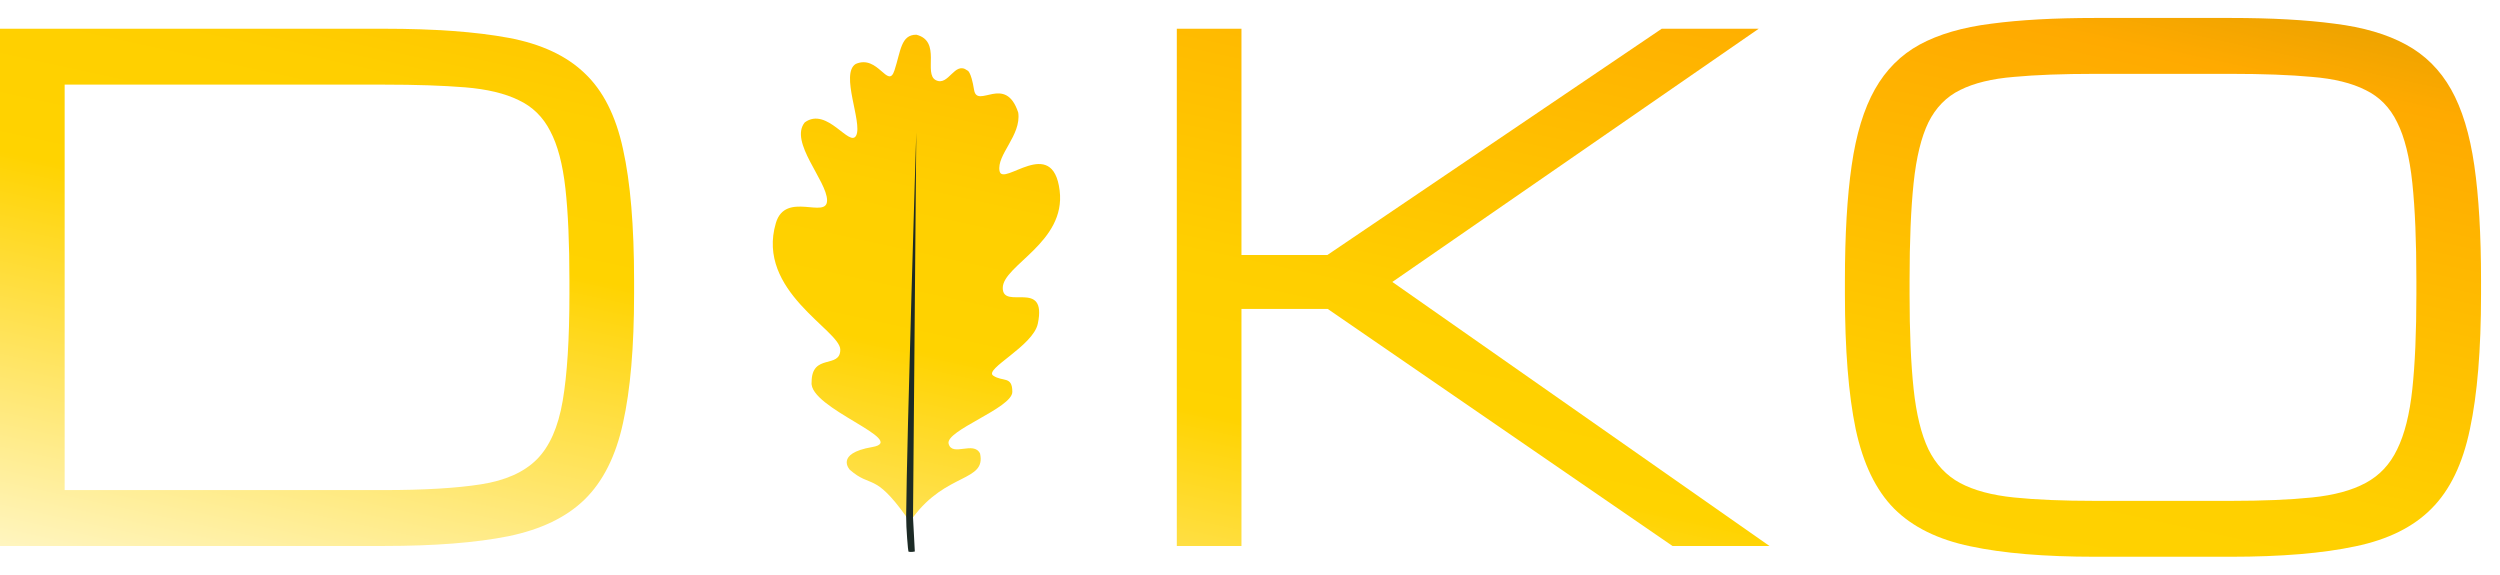
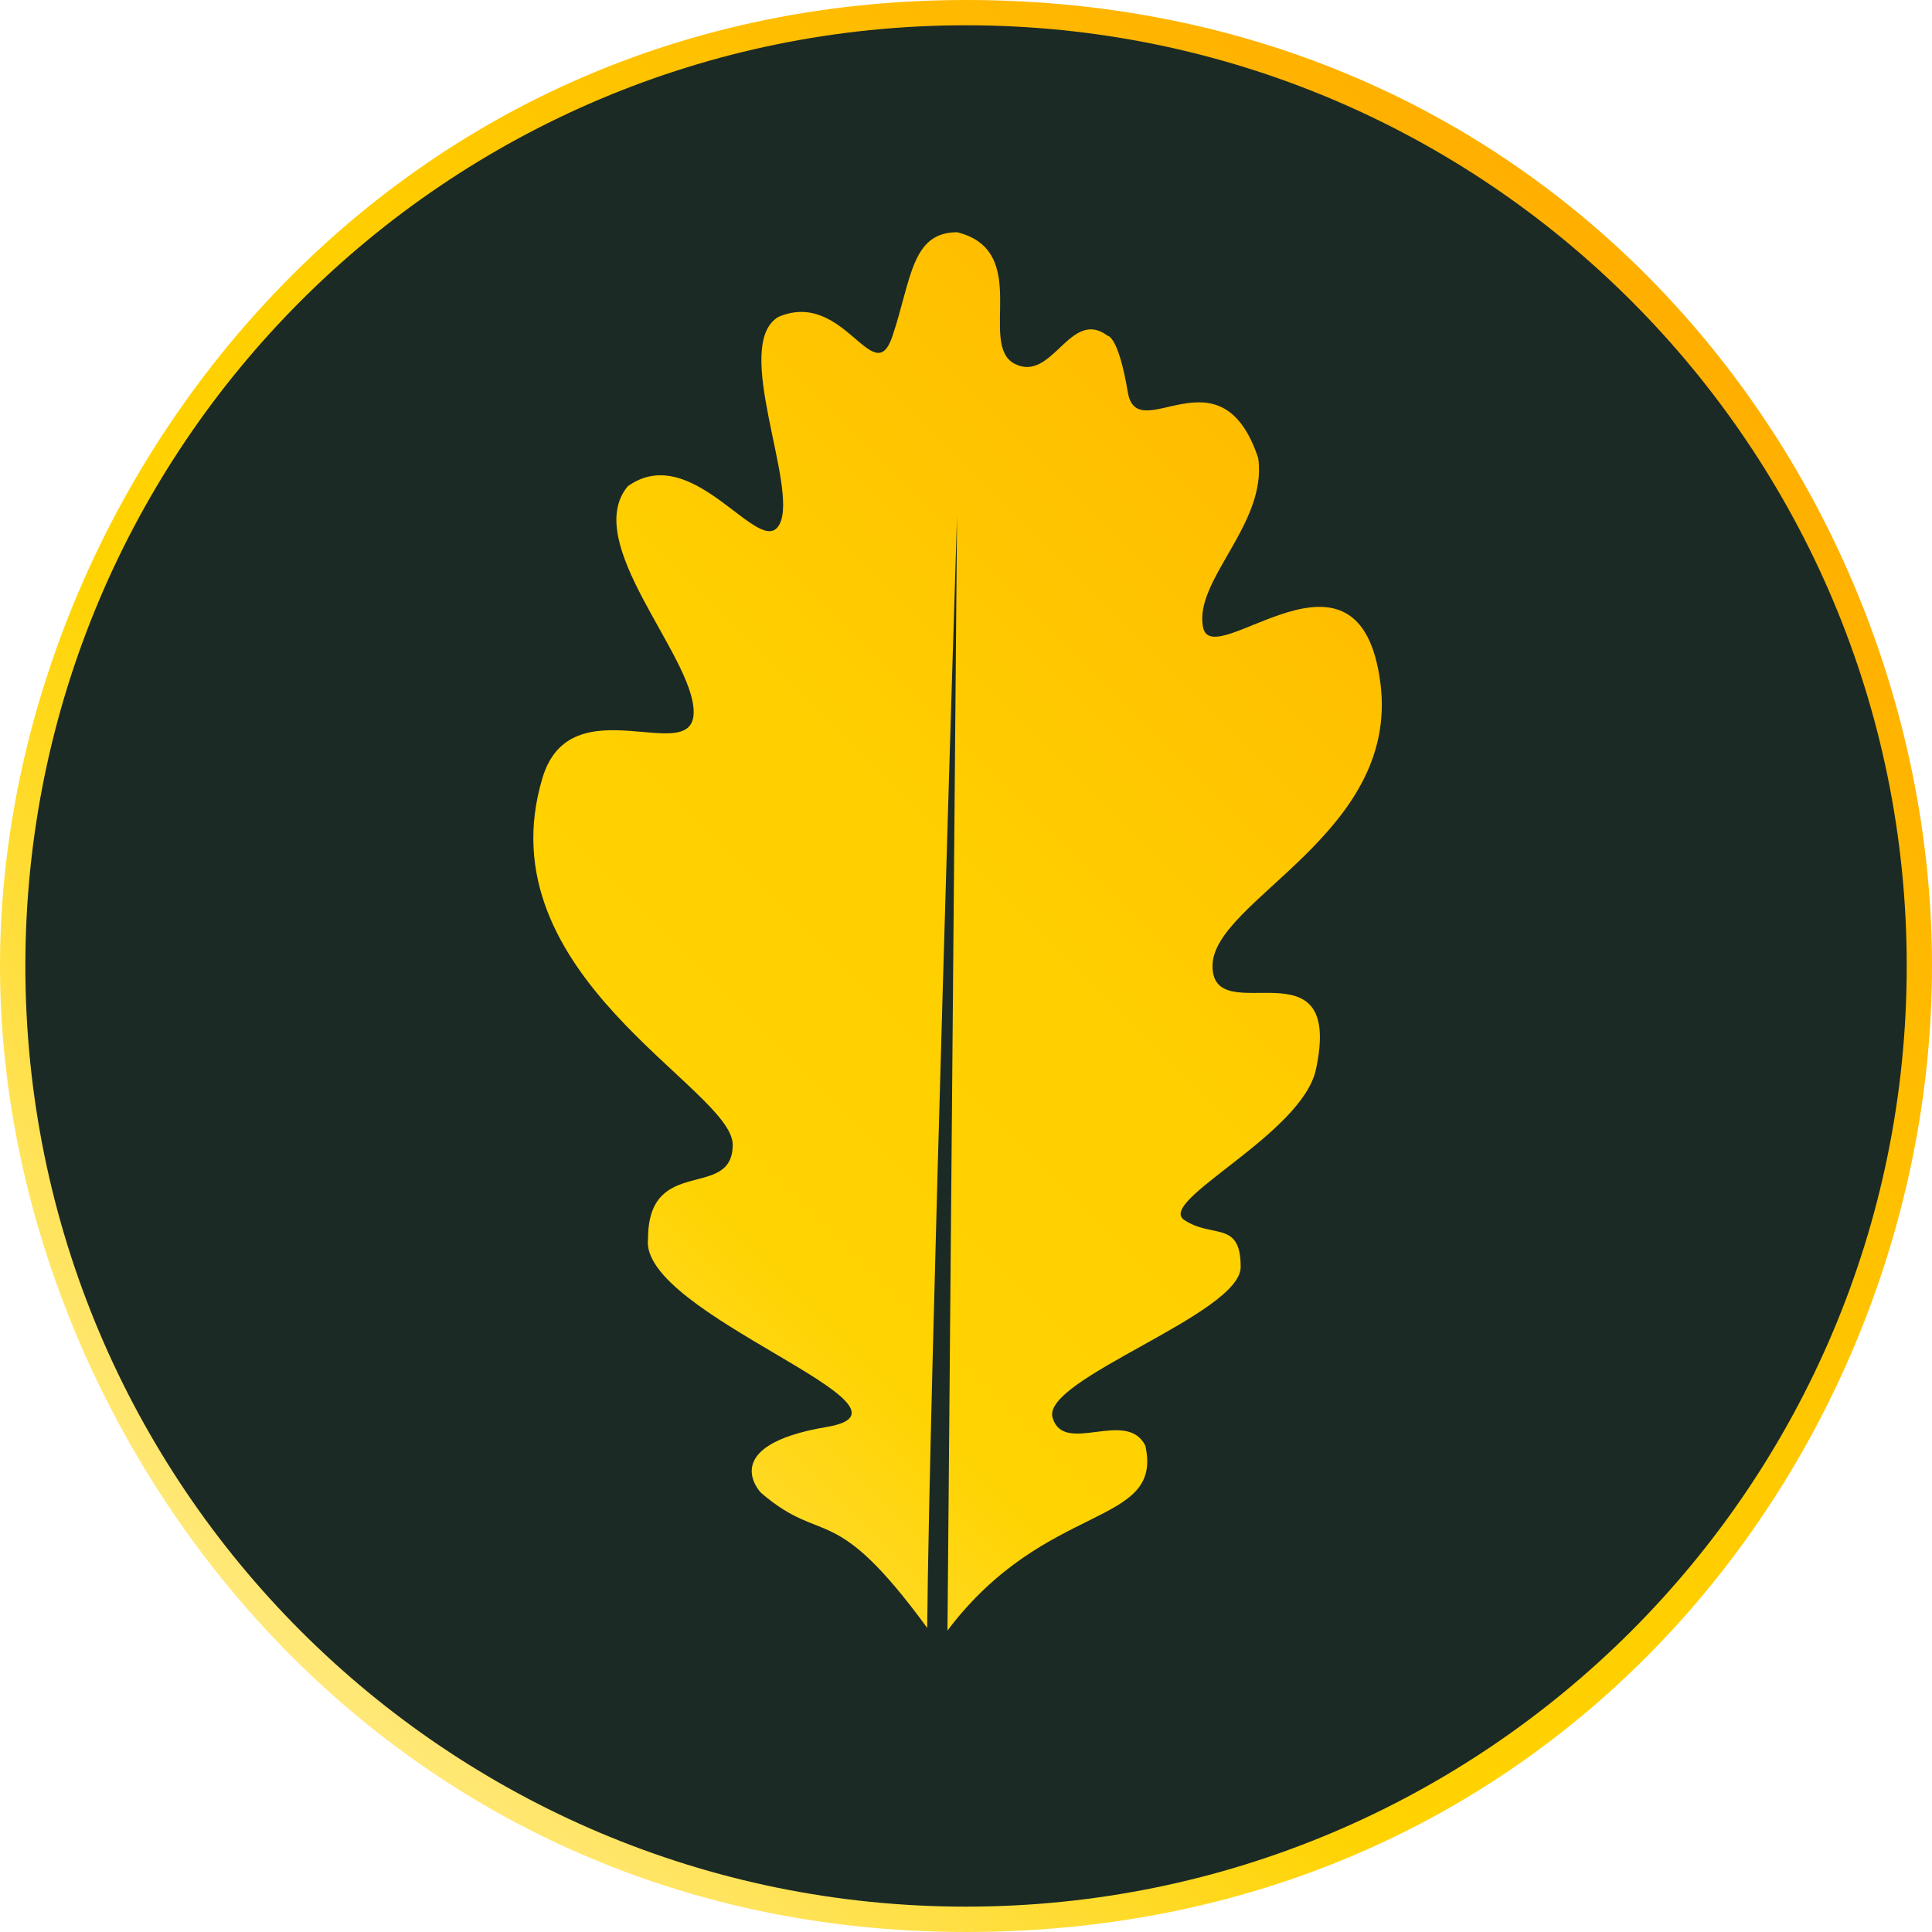
- <svg xmlns="http://www.w3.org/2000/svg" width="87" height="20" viewBox="0 0 87 20" fill="none">
-   <g id="Vector">
-     <path d="M0 19V1H13.359C15.117 1 16.562 1.105 17.695 1.316C18.828 1.527 19.711 1.938 20.344 2.547C20.984 3.148 21.43 4.027 21.68 5.184C21.938 6.34 22.066 7.867 22.066 9.766V10.234C22.066 12.07 21.938 13.566 21.68 14.723C21.43 15.871 20.984 16.758 20.344 17.383C19.711 18 18.828 18.426 17.695 18.66C16.562 18.887 15.117 19 13.359 19H0ZM2.25 17.055H13.359C14.758 17.055 15.883 16.988 16.734 16.855C17.586 16.723 18.234 16.434 18.68 15.988C19.125 15.543 19.426 14.863 19.582 13.949C19.738 13.035 19.816 11.797 19.816 10.234V9.766C19.816 8.469 19.77 7.398 19.676 6.555C19.582 5.711 19.406 5.047 19.148 4.562C18.898 4.07 18.531 3.711 18.047 3.484C17.57 3.25 16.949 3.102 16.184 3.039C15.418 2.977 14.477 2.945 13.359 2.945H2.25V17.055Z" fill="url(#paint0_linear_6004_4830)" />
-     <path d="M40.953 19V1H43.203V8.875H46.191L57.828 1H61.203L48.453 9.812L61.578 19H58.203L46.203 10.75H43.203V19H40.953Z" fill="url(#paint1_linear_6004_4830)" />
-     <path d="M72.91 19.375C71.152 19.375 69.707 19.254 68.574 19.012C67.441 18.777 66.555 18.34 65.914 17.699C65.281 17.059 64.836 16.137 64.578 14.934C64.328 13.73 64.203 12.164 64.203 10.234V9.766C64.203 8.172 64.281 6.836 64.438 5.758C64.594 4.672 64.863 3.789 65.246 3.109C65.629 2.43 66.148 1.91 66.805 1.551C67.469 1.191 68.301 0.949 69.301 0.824C70.301 0.691 71.504 0.625 72.91 0.625H77.633C79.039 0.625 80.242 0.691 81.242 0.824C82.242 0.949 83.07 1.191 83.727 1.551C84.391 1.91 84.914 2.43 85.297 3.109C85.68 3.789 85.949 4.672 86.106 5.758C86.262 6.836 86.34 8.172 86.34 9.766V10.234C86.34 12.164 86.211 13.73 85.953 14.934C85.703 16.137 85.258 17.059 84.617 17.699C83.984 18.34 83.102 18.777 81.969 19.012C80.836 19.254 79.391 19.375 77.633 19.375H72.91ZM72.91 17.43H77.633C78.75 17.43 79.691 17.391 80.457 17.312C81.223 17.234 81.844 17.066 82.32 16.809C82.805 16.551 83.172 16.16 83.422 15.637C83.68 15.113 83.856 14.414 83.949 13.539C84.043 12.664 84.09 11.562 84.09 10.234V9.766C84.09 8.391 84.043 7.258 83.949 6.367C83.856 5.477 83.68 4.773 83.422 4.258C83.172 3.742 82.805 3.367 82.32 3.133C81.844 2.891 81.223 2.738 80.457 2.676C79.691 2.605 78.75 2.57 77.633 2.57H72.91C71.793 2.57 70.852 2.605 70.086 2.676C69.32 2.738 68.695 2.891 68.211 3.133C67.734 3.367 67.367 3.742 67.109 4.258C66.859 4.773 66.688 5.477 66.594 6.367C66.5 7.258 66.453 8.391 66.453 9.766V10.234C66.453 11.562 66.5 12.664 66.594 13.539C66.688 14.414 66.859 15.113 67.109 15.637C67.367 16.16 67.734 16.551 68.211 16.809C68.695 17.066 69.32 17.234 70.086 17.312C70.852 17.391 71.793 17.43 72.91 17.43Z" fill="url(#paint2_linear_6004_4830)" />
-     <path d="M29.78 2.225C30.558 1.886 30.905 3.129 31.127 2.451C31.349 1.773 31.349 1.208 31.889 1.208C32.776 1.434 32.124 2.564 32.568 2.79C33.012 3.016 33.218 2.112 33.661 2.451C33.661 2.451 33.788 2.451 33.898 3.129C34.009 3.807 34.992 2.564 35.435 3.92C35.546 4.711 34.674 5.389 34.785 5.954C34.897 6.519 36.636 4.679 36.876 6.632C37.099 8.44 34.896 9.231 34.896 10.021C34.896 10.812 36.449 9.683 36.116 11.264C35.952 12.046 34.231 12.846 34.564 13.072C34.896 13.298 35.229 13.072 35.229 13.637C35.229 14.202 32.883 14.983 33.012 15.445C33.141 15.908 33.884 15.332 34.106 15.784C34.321 16.77 32.933 16.437 31.773 18.004C31.737 18.053 31.701 18.104 31.665 18.157C31.62 18.093 31.576 18.031 31.534 17.972C30.417 16.417 30.323 17.003 29.575 16.349C29.575 16.349 29.037 15.784 30.351 15.558C31.665 15.332 28.134 14.202 28.244 13.298C28.245 12.281 29.242 12.846 29.242 12.168C29.242 11.49 26.299 10.134 27 7.762C27.334 6.632 28.784 7.649 28.782 6.971C28.781 6.293 27.453 4.937 28.006 4.259C28.783 3.694 29.575 5.163 29.797 4.711C30.018 4.259 29.228 2.564 29.78 2.225Z" fill="url(#paint3_linear_6004_4830)" />
-     <path d="M31.887 4.609L31.773 18.004L31.836 19.192C31.836 19.192 31.709 19.225 31.614 19.195C31.602 19.192 31.531 18.381 31.534 17.972C31.557 15.216 31.887 4.609 31.887 4.609Z" fill="#1C2A25" />
-   </g>
+ <svg xmlns="http://www.w3.org/2000/svg" width="24" height="24" viewBox="0 0 24 24" fill="none">
+   <path d="M24 12C24 17.959 19.428 24 12 24C4.572 24 0 17.726 3.42209e-09 12C6.84418e-09 6.274 4.571 0 12 0C19.429 0 24 6.04 24 12Z" fill="url(#paint0_linear_6003_41373)" />
+   <path d="M23.686 12C23.686 18.454 18.454 23.685 12 23.685C5.547 23.685 0.315 18.454 0.315 12C0.315 5.546 5.547 0.314 12 0.314C18.454 0.314 23.686 5.546 23.686 12Z" fill="#1C2A25" />
+   <path d="M9.669 3.937C10.489 3.586 10.855 4.872 11.088 4.171C11.322 3.469 11.322 2.885 11.891 2.885C12.826 3.119 12.139 4.287 12.608 4.521C13.076 4.755 13.293 3.82 13.76 4.171C13.76 4.171 13.893 4.171 14.01 4.872C14.127 5.573 15.162 4.287 15.63 5.69C15.746 6.508 14.827 7.209 14.945 7.793C15.062 8.377 16.895 6.475 17.149 8.494C17.383 10.364 15.062 11.182 15.062 12C15.062 12.818 16.698 11.649 16.347 13.285C16.174 14.093 14.361 14.921 14.711 15.155C15.062 15.389 15.412 15.155 15.412 15.739C15.412 16.323 12.939 17.131 13.075 17.609C13.211 18.087 13.995 17.492 14.228 17.959C14.455 18.979 12.992 18.634 11.77 20.255C11.732 20.306 11.693 20.358 11.655 20.413C11.608 20.346 11.562 20.283 11.518 20.222C10.341 18.614 10.241 19.22 9.453 18.544C9.453 18.544 8.886 17.959 10.271 17.726C11.655 17.492 7.934 16.323 8.05 15.389C8.051 14.337 9.102 14.921 9.102 14.22C9.102 13.519 6 12.117 6.739 9.663C7.09 8.494 8.619 9.546 8.617 8.845C8.616 8.144 7.216 6.741 7.799 6.04C8.618 5.456 9.453 6.975 9.686 6.508C9.92 6.04 9.087 4.287 9.669 3.937Z" fill="url(#paint1_linear_6003_41373)" />
+   <path d="M11.889 6.403L11.77 20.255L11.764 20.89C11.764 20.89 11.63 20.924 11.531 20.893C11.518 20.889 11.514 20.645 11.518 20.222C11.542 17.372 11.889 6.403 11.889 6.403Z" fill="#1C2A25" />
  <defs>
-     <linearGradient id="paint0_linear_6004_4830" x1="86.34" y1="0.625" x2="78.563" y2="36.436" gradientUnits="userSpaceOnUse">
+     <linearGradient id="paint0_linear_6003_41373" x1="24" y1="-7.15256e-07" x2="7.15256e-07" y2="24" gradientUnits="userSpaceOnUse">
      <stop stop-color="#E5A000" />
      <stop offset="0.098" stop-color="#FFAA00" />
      <stop offset="0.478" stop-color="#FFCF00" />
      <stop offset="0.623" stop-color="#FFD300" />
      <stop offset="1" stop-color="#FFF6C5" />
    </linearGradient>
-     <linearGradient id="paint1_linear_6004_4830" x1="86.34" y1="0.625" x2="78.563" y2="36.436" gradientUnits="userSpaceOnUse">
-       <stop stop-color="#E5A000" />
-       <stop offset="0.098" stop-color="#FFAA00" />
-       <stop offset="0.478" stop-color="#FFCF00" />
-       <stop offset="0.623" stop-color="#FFD300" />
-       <stop offset="1" stop-color="#FFF6C5" />
-     </linearGradient>
-     <linearGradient id="paint2_linear_6004_4830" x1="86.34" y1="0.625" x2="78.563" y2="36.436" gradientUnits="userSpaceOnUse">
-       <stop stop-color="#E5A000" />
-       <stop offset="0.098" stop-color="#FFAA00" />
-       <stop offset="0.478" stop-color="#FFCF00" />
-       <stop offset="0.623" stop-color="#FFD300" />
-       <stop offset="1" stop-color="#FFF6C5" />
-     </linearGradient>
-     <linearGradient id="paint3_linear_6004_4830" x1="86.34" y1="0.625" x2="78.563" y2="36.436" gradientUnits="userSpaceOnUse">
+     <linearGradient id="paint1_linear_6003_41373" x1="24" y1="-7.15256e-07" x2="7.15256e-07" y2="24" gradientUnits="userSpaceOnUse">
      <stop stop-color="#E5A000" />
      <stop offset="0.098" stop-color="#FFAA00" />
      <stop offset="0.478" stop-color="#FFCF00" />
      <stop offset="0.623" stop-color="#FFD300" />
      <stop offset="1" stop-color="#FFF6C5" />
    </linearGradient>
  </defs>
</svg>
